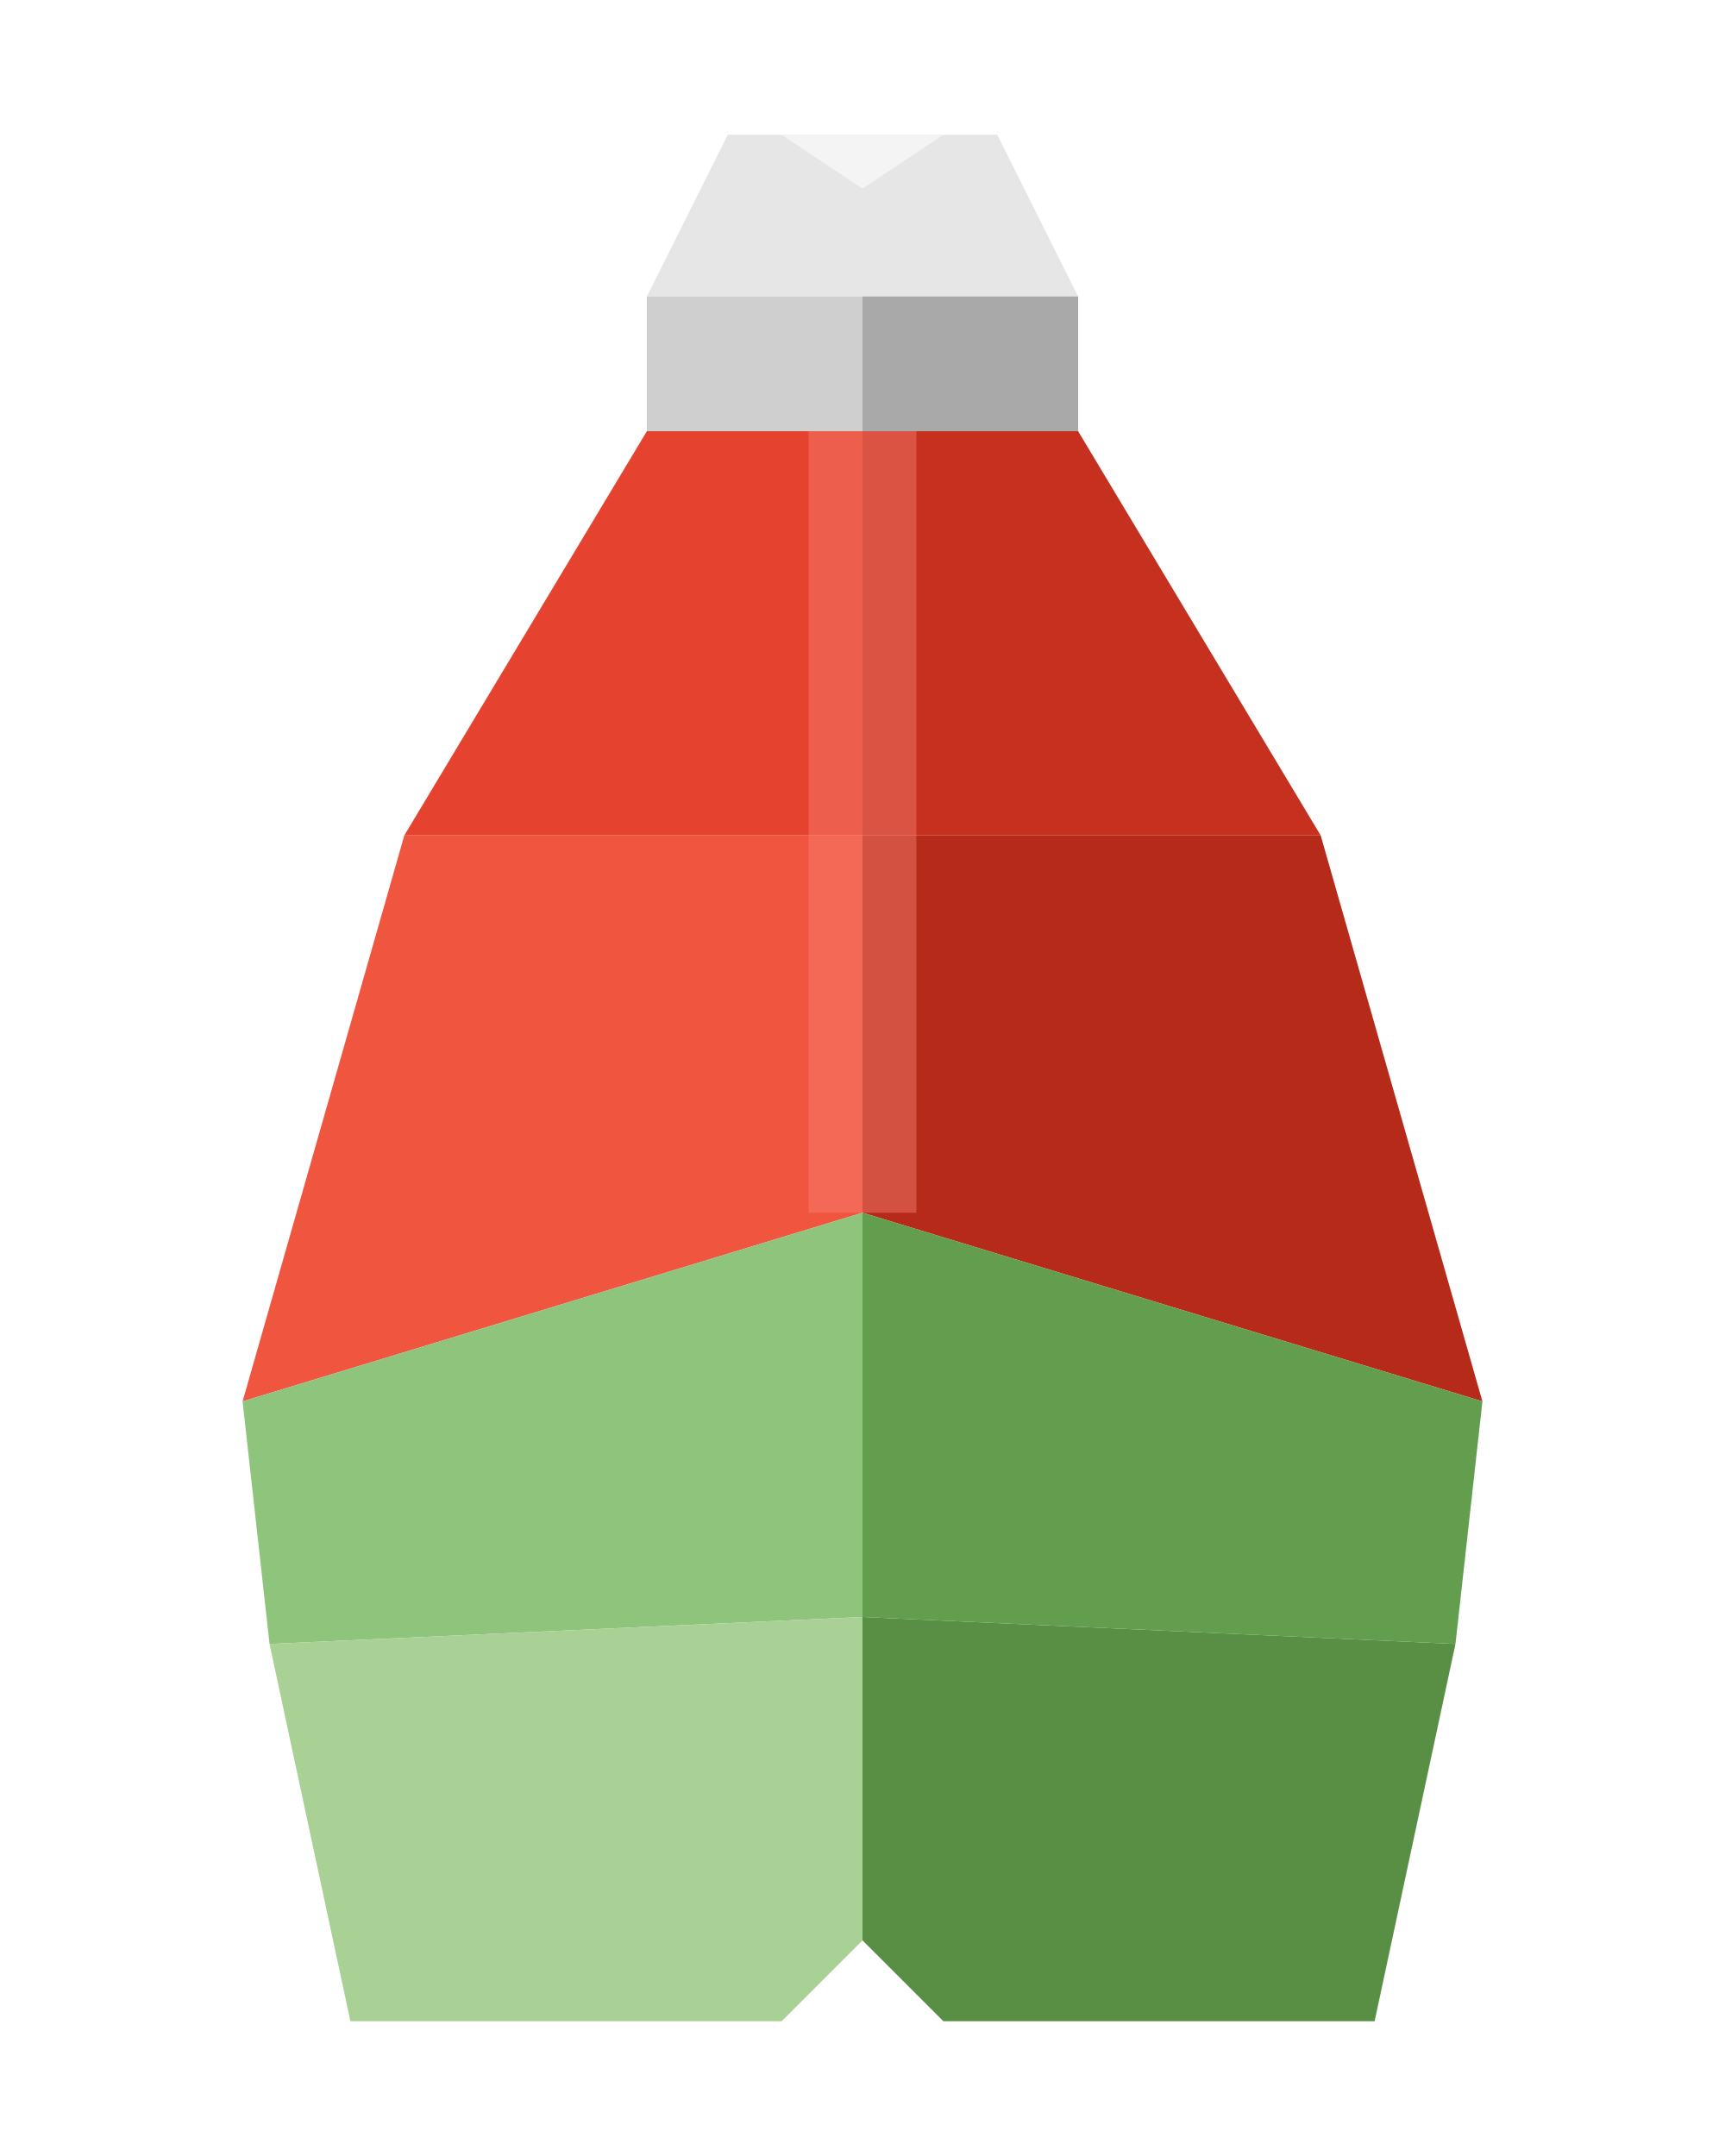
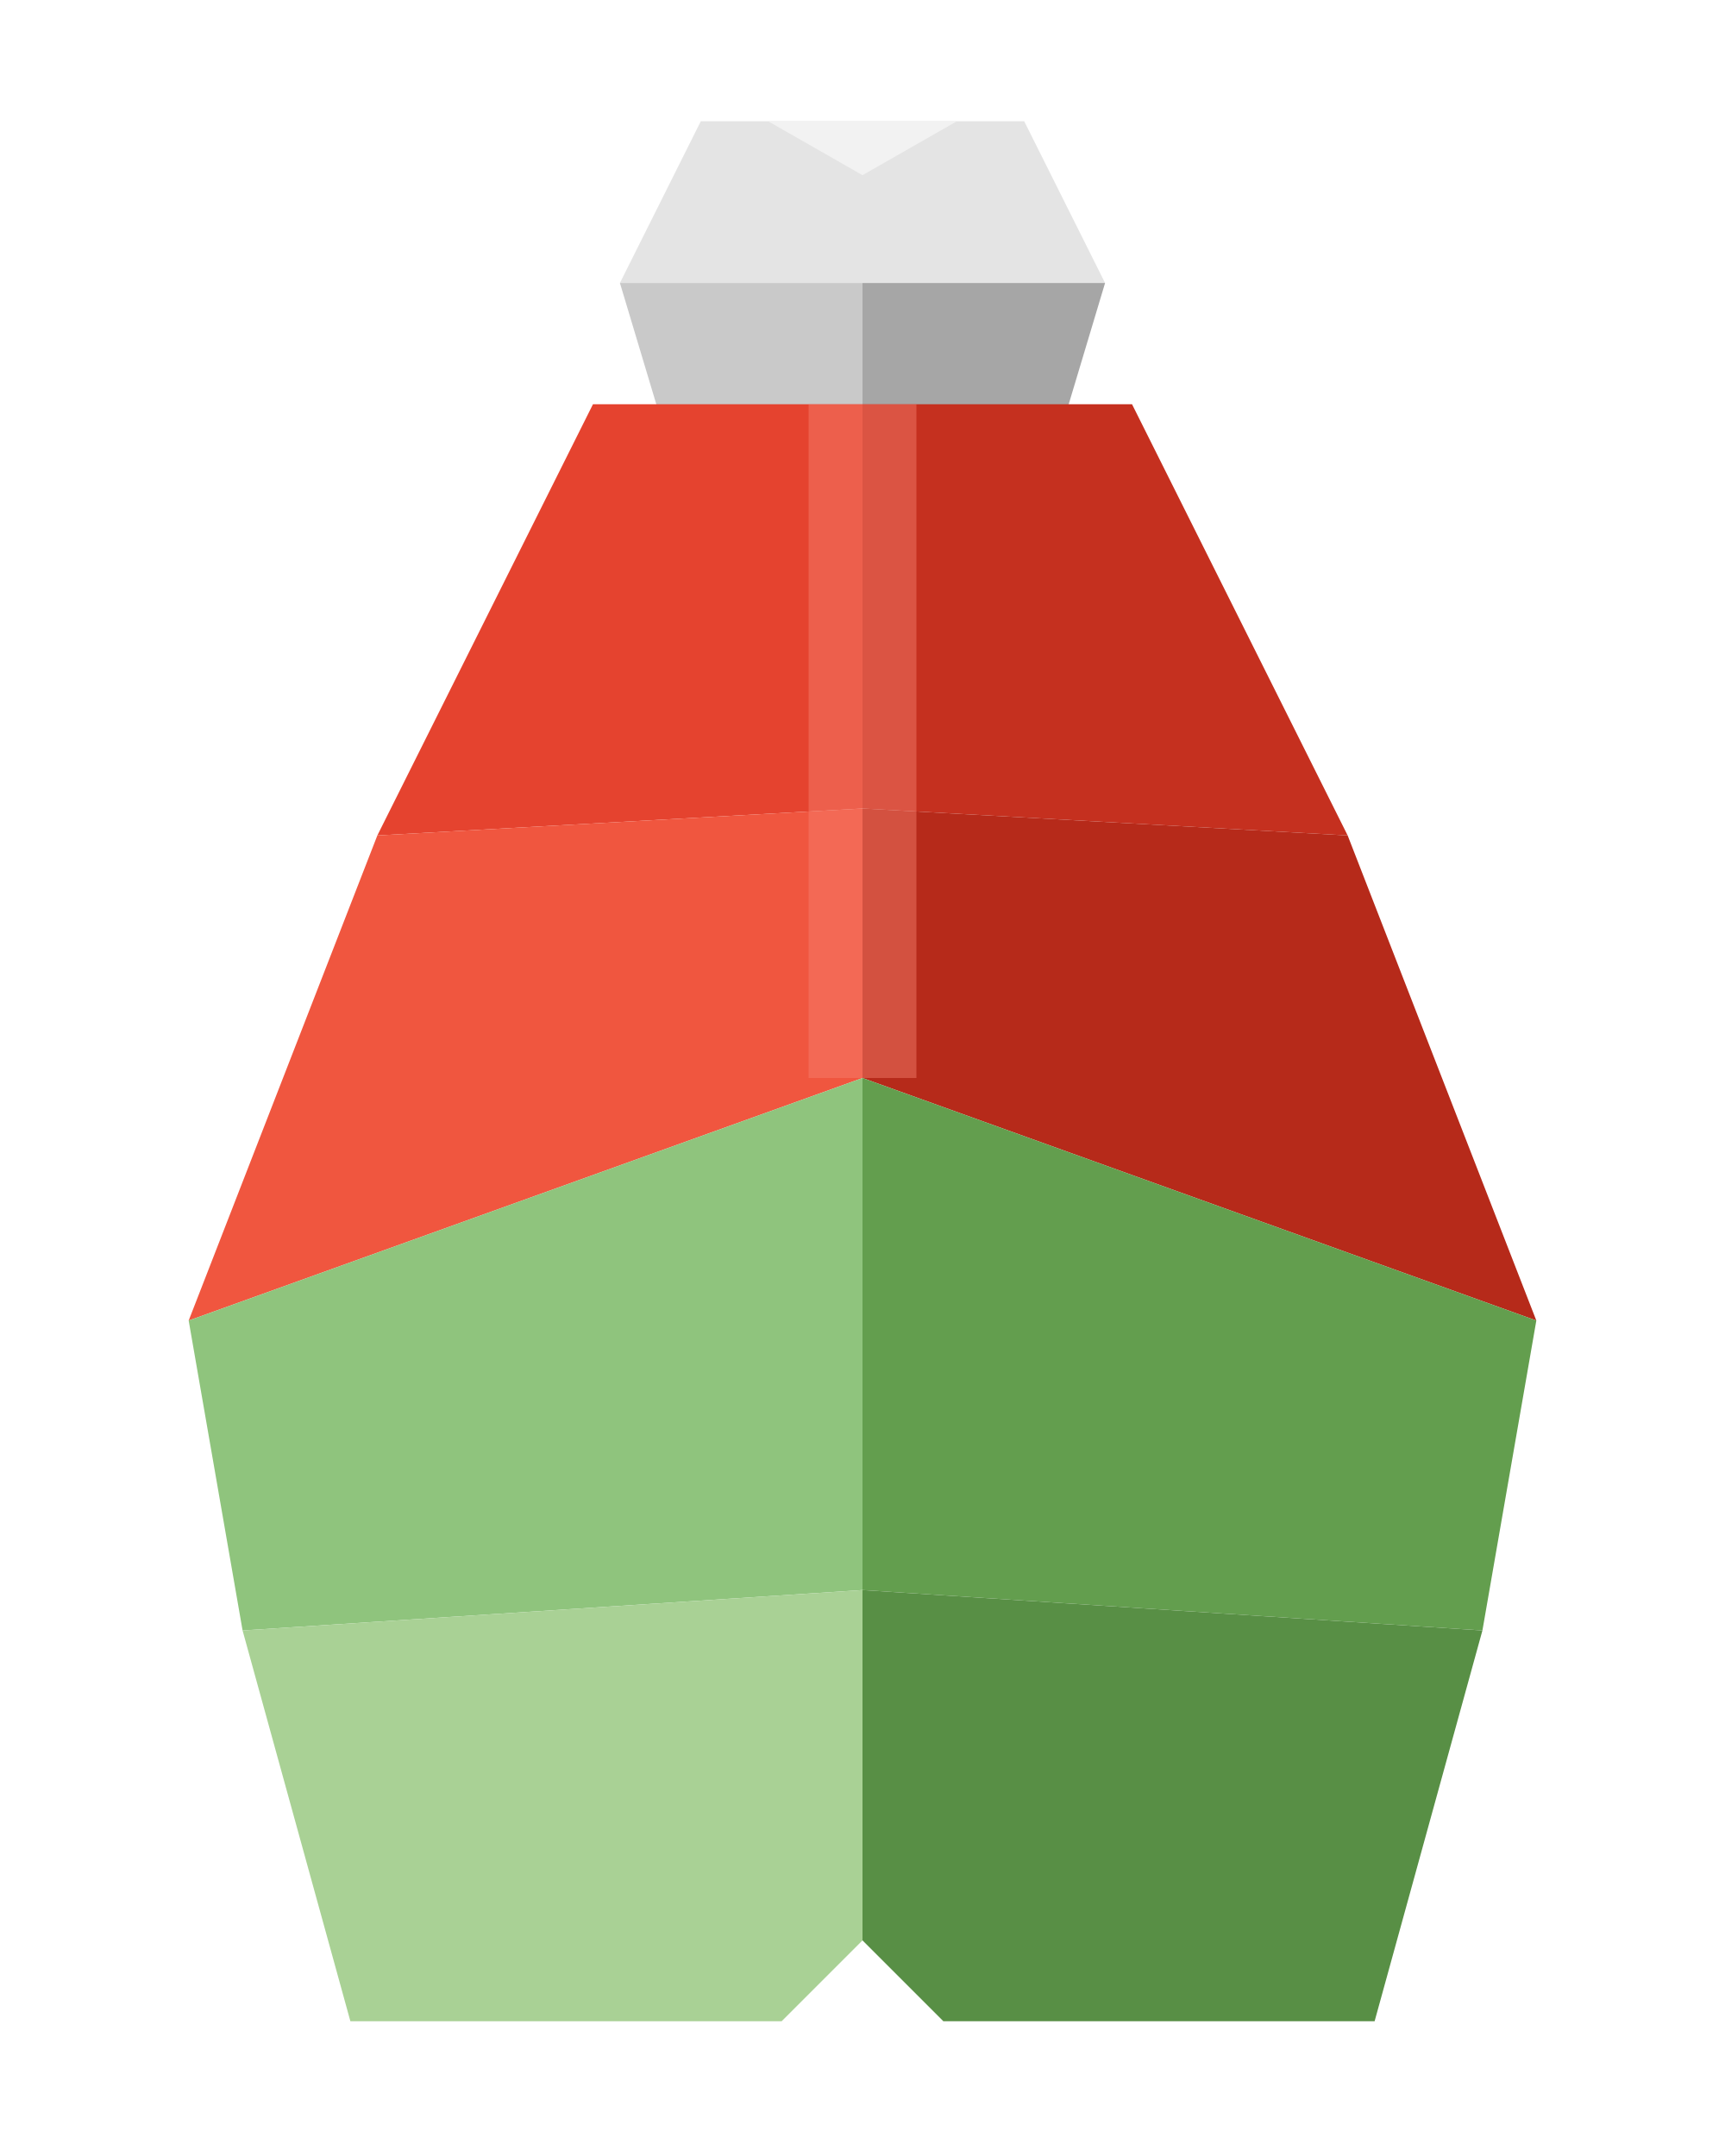
<svg xmlns="http://www.w3.org/2000/svg" viewBox="0 0 128 160" role="img" aria-label="KashikeyoPOS">
-   <polygon points="54,10 74,10 80,22 48,22" fill="#e6e6e6" />
-   <polygon points="48,22 64,22 64,33 48,32" fill="#cfcfcf" />
-   <polygon points="64,22 80,22 80,32 64,33" fill="#a9a9a9" />
-   <polygon points="58,10 70,10 64,14" fill="#f4f4f4" />
-   <polygon points="48,32 64,32 64,62 30,62" fill="#e5432f" />
-   <polygon points="64,32 80,32 98,62 64,62" fill="#c5301f" />
-   <polygon points="30,62 64,62 64,90 18,104" fill="#f0563f" />
-   <polygon points="98,62 64,62 64,90 110,104" fill="#b62a1a" />
-   <polygon points="60,32 68,32 68,90 60,90" fill="#f7806e" opacity=".45" />
-   <polygon points="18,104 64,90 64,120 20,122" fill="#8fc47d" />
-   <polygon points="110,104 64,90 64,120 108,122" fill="#639e4e" />
-   <polygon points="20,122 64,120 64,144 58,150 26,150" fill="#a9d195" />
-   <polygon points="108,122 64,120 64,144 70,150 102,150" fill="#588f45" />
+   <polygon points="52,9 76,9 82,21 46,21" fill="#e4e4e4" />
+   <polygon points="46,21 64,21 64,32 49,31" fill="#c9c9c9" />
+   <polygon points="64,21 82,21 79,31 64,32" fill="#a6a6a6" />
+   <polygon points="57,9 71,9 64,13" fill="#f2f2f2" />
+   <polygon points="44,30 64,30 64,60 28,62" fill="#e5432f" />
+   <polygon points="64,30 84,30 100,62 64,60" fill="#c5301f" />
+   <polygon points="28,62 64,60 64,80 14,98" fill="#f0563f" />
+   <polygon points="100,62 64,60 64,80 114,98" fill="#b62a1a" />
+   <polygon points="60,30 68,30 68,80 60,80" fill="#f7806e" opacity=".45" />
+   <polygon points="14,98 64,80 64,118 18,121" fill="#8fc47d" />
+   <polygon points="114,98 64,80 64,118 110,121" fill="#639e4e" />
+   <polygon points="18,121 64,118 64,144 58,150 26,150" fill="#a9d195" />
+   <polygon points="110,121 64,118 64,144 70,150 102,150" fill="#588f45" />
</svg>
